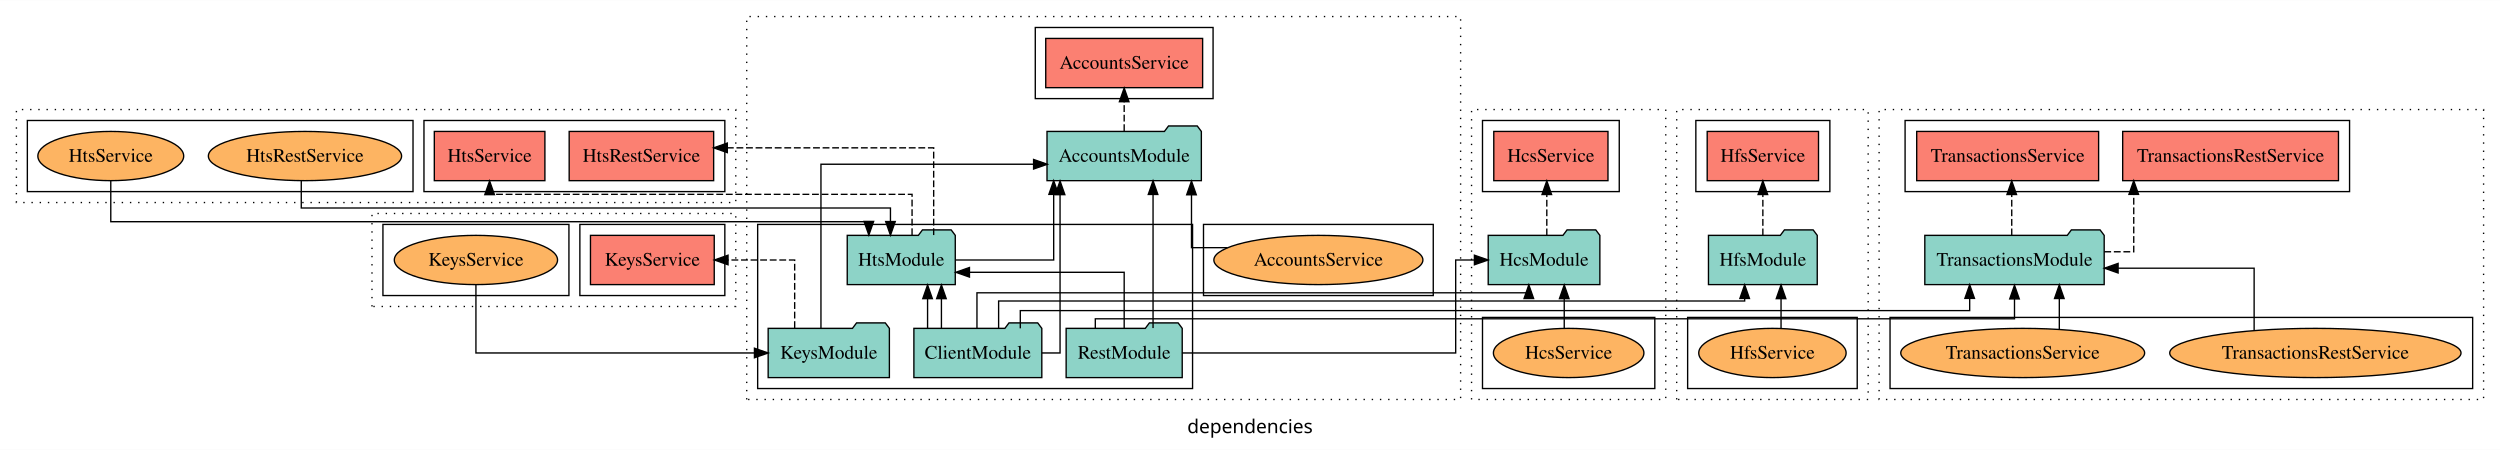
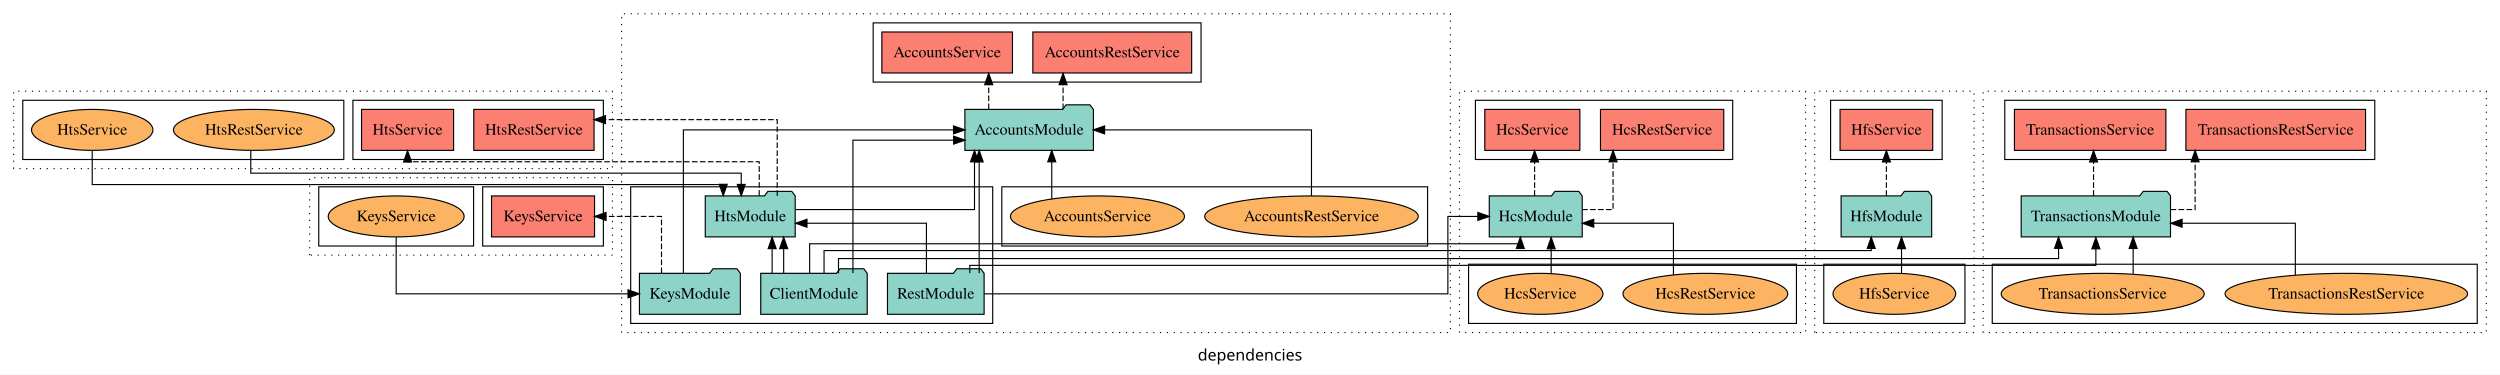
- <svg xmlns="http://www.w3.org/2000/svg" width="1828pt" height="329pt" viewBox="0.00 0.00 1828.00 328.80">
+ <svg xmlns="http://www.w3.org/2000/svg" width="2196pt" height="329pt" viewBox="0.00 0.00 2196.00 328.80">
  <g id="graph0" class="graph" transform="scale(1 1) rotate(0) translate(4 324.8)">
-     <polygon fill="white" stroke="transparent" points="-4,4 -4,-324.8 1824,-324.8 1824,4 -4,4" />
-     <text text-anchor="middle" x="910" y="-8.2" font-family="sans-serif" font-size="14.00">dependencies</text>
+     <polygon fill="white" stroke="transparent" points="-4,4 -4,-324.8 2192,-324.8 2192,4 -4,4" />
+     <text text-anchor="middle" x="1094" y="-8.2" font-family="sans-serif" font-size="14.00">dependencies</text>
    <g id="clust1" class="cluster">
-       <polygon fill="none" stroke="black" stroke-dasharray="1,5" points="542,-32.8 542,-312.8 1064,-312.8 1064,-32.8 542,-32.8" />
+       <polygon fill="none" stroke="black" stroke-dasharray="1,5" points="542,-32.8 542,-312.8 1270,-312.8 1270,-32.8 542,-32.8" />
    </g>
    <g id="clust3" class="cluster">
      <polygon fill="none" stroke="black" points="550,-40.8 550,-160.8 868,-160.8 868,-40.8 550,-40.8" />
    </g>
    <g id="clust4" class="cluster">
-       <polygon fill="none" stroke="black" points="753,-252.8 753,-304.8 883,-304.8 883,-252.8 753,-252.8" />
+       <polygon fill="none" stroke="black" points="763,-252.8 763,-304.8 1051,-304.8 1051,-252.8 763,-252.8" />
    </g>
    <g id="clust6" class="cluster">
-       <polygon fill="none" stroke="black" points="876,-108.8 876,-160.8 1044,-160.8 1044,-108.8 876,-108.8" />
+       <polygon fill="none" stroke="black" points="876,-108.8 876,-160.8 1250,-160.8 1250,-108.8 876,-108.8" />
    </g>
    <g id="clust13" class="cluster">
-       <polygon fill="none" stroke="black" stroke-dasharray="1,5" points="1072,-32.8 1072,-244.8 1214,-244.8 1214,-32.8 1072,-32.8" />
+       <polygon fill="none" stroke="black" stroke-dasharray="1,5" points="1278,-32.8 1278,-244.8 1582,-244.8 1582,-32.8 1278,-32.8" />
    </g>
    <g id="clust16" class="cluster">
-       <polygon fill="none" stroke="black" points="1080,-184.8 1080,-236.8 1180,-236.8 1180,-184.8 1080,-184.8" />
+       <polygon fill="none" stroke="black" points="1292,-184.8 1292,-236.8 1518,-236.8 1518,-184.8 1292,-184.8" />
    </g>
    <g id="clust18" class="cluster">
-       <polygon fill="none" stroke="black" points="1080,-40.8 1080,-92.8 1206,-92.8 1206,-40.8 1080,-40.8" />
+       <polygon fill="none" stroke="black" points="1286,-40.8 1286,-92.8 1574,-92.8 1574,-40.8 1286,-40.8" />
    </g>
    <g id="clust25" class="cluster">
-       <polygon fill="none" stroke="black" stroke-dasharray="1,5" points="1222,-32.8 1222,-244.8 1362,-244.8 1362,-32.8 1222,-32.8" />
+       <polygon fill="none" stroke="black" stroke-dasharray="1,5" points="1590,-32.8 1590,-244.8 1730,-244.8 1730,-32.8 1590,-32.8" />
    </g>
    <g id="clust28" class="cluster">
-       <polygon fill="none" stroke="black" points="1236,-184.8 1236,-236.8 1334,-236.8 1334,-184.8 1236,-184.8" />
+       <polygon fill="none" stroke="black" points="1604,-184.8 1604,-236.8 1702,-236.8 1702,-184.8 1604,-184.8" />
    </g>
    <g id="clust30" class="cluster">
-       <polygon fill="none" stroke="black" points="1230,-40.8 1230,-92.8 1354,-92.8 1354,-40.8 1230,-40.8" />
+       <polygon fill="none" stroke="black" points="1598,-40.8 1598,-92.8 1722,-92.8 1722,-40.8 1598,-40.8" />
    </g>
    <g id="clust31" class="cluster">
      <polygon fill="none" stroke="black" stroke-dasharray="1,5" points="8,-176.8 8,-244.8 534,-244.8 534,-176.8 8,-176.8" />
    </g>
    <g id="clust34" class="cluster">
      <polygon fill="none" stroke="black" points="306,-184.8 306,-236.8 526,-236.8 526,-184.8 306,-184.8" />
    </g>
    <g id="clust36" class="cluster">
      <polygon fill="none" stroke="black" points="16,-184.8 16,-236.8 298,-236.8 298,-184.8 16,-184.8" />
    </g>
    <g id="clust37" class="cluster">
      <polygon fill="none" stroke="black" stroke-dasharray="1,5" points="268,-100.8 268,-168.8 534,-168.8 534,-100.8 268,-100.8" />
    </g>
    <g id="clust40" class="cluster">
      <polygon fill="none" stroke="black" points="420,-108.8 420,-160.8 526,-160.8 526,-108.8 420,-108.8" />
    </g>
    <g id="clust42" class="cluster">
      <polygon fill="none" stroke="black" points="276,-108.8 276,-160.8 412,-160.8 412,-108.8 276,-108.8" />
    </g>
    <g id="clust49" class="cluster">
-       <polygon fill="none" stroke="black" stroke-dasharray="1,5" points="1370,-32.8 1370,-244.8 1812,-244.8 1812,-32.8 1370,-32.8" />
+       <polygon fill="none" stroke="black" stroke-dasharray="1,5" points="1738,-32.8 1738,-244.8 2180,-244.8 2180,-32.8 1738,-32.8" />
    </g>
    <g id="clust52" class="cluster">
-       <polygon fill="none" stroke="black" points="1389,-184.8 1389,-236.8 1714,-236.8 1714,-184.8 1389,-184.8" />
+       <polygon fill="none" stroke="black" points="1757,-184.8 1757,-236.8 2082,-236.8 2082,-184.8 1757,-184.8" />
    </g>
    <g id="clust54" class="cluster">
-       <polygon fill="none" stroke="black" points="1378,-40.8 1378,-92.8 1804,-92.8 1804,-40.8 1378,-40.8" />
+       <polygon fill="none" stroke="black" points="1746,-40.8 1746,-92.8 2172,-92.8 2172,-40.8 1746,-40.8" />
    </g>
    <g id="node1" class="node">
      <polygon fill="#8dd3c7" stroke="black" points="757.77,-84.8 754.77,-88.8 733.77,-88.8 730.77,-84.8 664.23,-84.8 664.23,-48.8 757.77,-48.8 757.77,-84.8" />
      <text text-anchor="middle" x="711" y="-62.6" font-family="Times,serif" font-size="14.00">ClientModule</text>
    </g>
    <g id="node2" class="node">
      <polygon fill="#8dd3c7" stroke="black" points="694.5,-152.8 691.5,-156.8 670.5,-156.8 667.5,-152.8 615.5,-152.8 615.5,-116.8 694.5,-116.8 694.5,-152.8" />
      <text text-anchor="middle" x="655" y="-130.6" font-family="Times,serif" font-size="14.00">HtsModule</text>
    </g>
-     <g id="edge14" class="edge">
+     <g id="edge18" class="edge">
      <path fill="none" stroke="black" d="M684.37,-85.02C684.37,-85.02 684.37,-106.53 684.37,-106.53" />
      <polygon fill="black" stroke="black" points="680.87,-106.53 684.37,-116.53 687.87,-106.53 680.87,-106.53" />
    </g>
-     <g id="edge15" class="edge">
+     <g id="edge19" class="edge">
      <path fill="none" stroke="black" d="M674.24,-85.02C674.24,-85.02 674.24,-106.53 674.24,-106.53" />
      <polygon fill="black" stroke="black" points="670.74,-106.53 674.24,-116.53 677.74,-106.53 670.74,-106.53" />
    </g>
    <g id="node5" class="node">
-       <polygon fill="#8dd3c7" stroke="black" points="874.43,-228.8 871.43,-232.8 850.43,-232.8 847.43,-228.8 761.57,-228.8 761.57,-192.8 874.43,-192.8 874.43,-228.8" />
-       <text text-anchor="middle" x="818" y="-206.6" font-family="Times,serif" font-size="14.00">AccountsModule</text>
+       <polygon fill="#8dd3c7" stroke="black" points="956.43,-228.8 953.43,-232.8 932.43,-232.8 929.43,-228.8 843.57,-228.8 843.57,-192.8 956.43,-192.8 956.43,-228.8" />
+       <text text-anchor="middle" x="900" y="-206.6" font-family="Times,serif" font-size="14.00">AccountsModule</text>
    </g>
    <g id="edge1" class="edge">
-       <path fill="none" stroke="black" d="M757.77,-66.8C765.53,-66.8 771.11,-66.8 771.11,-66.8 771.11,-66.8 771.11,-182.56 771.11,-182.56" />
-       <polygon fill="black" stroke="black" points="767.62,-182.56 771.11,-192.56 774.62,-182.56 767.62,-182.56" />
-     </g>
-     <g id="node8" class="node">
-       <polygon fill="#8dd3c7" stroke="black" points="1165.82,-152.8 1162.82,-156.8 1141.82,-156.8 1138.82,-152.8 1084.18,-152.8 1084.18,-116.8 1165.82,-116.8 1165.82,-152.8" />
-       <text text-anchor="middle" x="1125" y="-130.6" font-family="Times,serif" font-size="14.00">HcsModule</text>
-     </g>
-     <g id="edge7" class="edge">
-       <path fill="none" stroke="black" d="M710.35,-84.95C710.35,-97.07 710.35,-110.8 710.35,-110.8 710.35,-110.8 1113.88,-110.8 1113.88,-110.8 1113.88,-110.8 1113.88,-111.38 1113.88,-111.38" />
-       <polygon fill="black" stroke="black" points="1110.38,-106.61 1113.88,-116.61 1117.38,-106.61 1110.38,-106.61" />
-     </g>
-     <g id="node11" class="node">
-       <polygon fill="#8dd3c7" stroke="black" points="1324.77,-152.8 1321.77,-156.8 1300.77,-156.8 1297.77,-152.8 1245.23,-152.8 1245.23,-116.8 1324.77,-116.8 1324.77,-152.8" />
-       <text text-anchor="middle" x="1285" y="-130.6" font-family="Times,serif" font-size="14.00">HfsModule</text>
-     </g>
-     <g id="edge11" class="edge">
-       <path fill="none" stroke="black" d="M726.19,-84.91C726.19,-94.7 726.19,-104.8 726.19,-104.8 726.19,-104.8 1271.7,-104.8 1271.7,-104.8 1271.7,-104.8 1271.7,-106.66 1271.7,-106.66" />
-       <polygon fill="black" stroke="black" points="1268.2,-106.66 1271.7,-116.66 1275.2,-106.66 1268.2,-106.66" />
-     </g>
-     <g id="node20" class="node">
-       <polygon fill="#8dd3c7" stroke="black" points="1534.58,-152.8 1531.58,-156.8 1510.58,-156.8 1507.58,-152.8 1403.42,-152.8 1403.42,-116.8 1534.58,-116.8 1534.58,-152.8" />
-       <text text-anchor="middle" x="1469" y="-130.6" font-family="Times,serif" font-size="14.00">TransactionsModule</text>
-     </g>
-     <g id="edge23" class="edge">
-       <path fill="none" stroke="black" d="M742.04,-84.83C742.04,-91.65 742.04,-97.8 742.04,-97.8 742.04,-97.8 1436.23,-97.8 1436.23,-97.8 1436.23,-97.8 1436.23,-106.73 1436.23,-106.73" />
-       <polygon fill="black" stroke="black" points="1432.73,-106.73 1436.23,-116.73 1439.73,-106.73 1432.73,-106.73" />
+       <path fill="none" stroke="black" d="M745.21,-85.01C745.21,-121.86 745.21,-201.8 745.21,-201.8 745.21,-201.8 833.68,-201.8 833.68,-201.8" />
+       <polygon fill="black" stroke="black" points="833.68,-205.3 843.68,-201.8 833.68,-198.3 833.68,-205.3" />
+     </g>
+     <g id="node10" class="node">
+       <polygon fill="#8dd3c7" stroke="black" points="1385.82,-152.8 1382.82,-156.8 1361.82,-156.8 1358.82,-152.8 1304.18,-152.8 1304.18,-116.8 1385.82,-116.8 1385.82,-152.8" />
+       <text text-anchor="middle" x="1345" y="-130.6" font-family="Times,serif" font-size="14.00">HcsModule</text>
+     </g>
+     <g id="edge9" class="edge">
+       <path fill="none" stroke="black" d="M707.18,-84.95C707.18,-97.07 707.18,-110.8 707.18,-110.8 707.18,-110.8 1331.45,-110.8 1331.45,-110.8 1331.45,-110.8 1331.45,-111.38 1331.45,-111.38" />
+       <polygon fill="black" stroke="black" points="1327.95,-106.61 1331.45,-116.61 1334.95,-106.61 1327.95,-106.61" />
+     </g>
+     <g id="node15" class="node">
+       <polygon fill="#8dd3c7" stroke="black" points="1692.77,-152.8 1689.77,-156.8 1668.77,-156.8 1665.77,-152.8 1613.23,-152.8 1613.23,-116.8 1692.77,-116.8 1692.77,-152.8" />
+       <text text-anchor="middle" x="1653" y="-130.6" font-family="Times,serif" font-size="14.00">HfsModule</text>
+     </g>
+     <g id="edge15" class="edge">
+       <path fill="none" stroke="black" d="M719.85,-84.91C719.85,-94.7 719.85,-104.8 719.85,-104.8 719.85,-104.8 1639.7,-104.8 1639.7,-104.8 1639.7,-104.8 1639.7,-106.66 1639.7,-106.66" />
+       <polygon fill="black" stroke="black" points="1636.2,-106.66 1639.7,-116.66 1643.2,-106.66 1636.2,-106.66" />
+     </g>
+     <g id="node24" class="node">
+       <polygon fill="#8dd3c7" stroke="black" points="1902.58,-152.8 1899.58,-156.8 1878.58,-156.8 1875.58,-152.8 1771.42,-152.8 1771.42,-116.8 1902.58,-116.8 1902.58,-152.8" />
+       <text text-anchor="middle" x="1837" y="-130.6" font-family="Times,serif" font-size="14.00">TransactionsModule</text>
+     </g>
+     <g id="edge27" class="edge">
+       <path fill="none" stroke="black" d="M732.53,-84.83C732.53,-91.65 732.53,-97.8 732.53,-97.8 732.53,-97.8 1804.23,-97.8 1804.23,-97.8 1804.23,-97.8 1804.23,-106.73 1804.23,-106.73" />
+       <polygon fill="black" stroke="black" points="1800.73,-106.73 1804.23,-116.73 1807.73,-106.73 1800.73,-106.73" />
    </g>
    <g id="edge2" class="edge">
-       <path fill="none" stroke="black" d="M694.61,-134.8C726.64,-134.8 766.45,-134.8 766.45,-134.8 766.45,-134.8 766.45,-182.79 766.45,-182.79" />
-       <polygon fill="black" stroke="black" points="762.95,-182.79 766.45,-192.79 769.95,-182.79 762.95,-182.79" />
-     </g>
-     <g id="node14" class="node">
+       <path fill="none" stroke="black" d="M694.87,-140.8C752.43,-140.8 852,-140.8 852,-140.8 852,-140.8 852,-182.77 852,-182.77" />
+       <polygon fill="black" stroke="black" points="848.5,-182.77 852,-192.77 855.5,-182.77 848.5,-182.77" />
+     </g>
+     <g id="node18" class="node">
      <polygon fill="#fb8072" stroke="black" points="517.82,-228.8 412.18,-228.8 412.18,-192.8 517.82,-192.8 517.82,-228.8" />
      <text text-anchor="middle" x="465" y="-206.6" font-family="Times,serif" font-size="14.00">HtsRestService </text>
    </g>
-     <g id="edge17" class="edge">
-       <path fill="none" stroke="black" stroke-dasharray="5,2" d="M678.7,-153C678.7,-177.16 678.7,-216.8 678.7,-216.8 678.7,-216.8 527.82,-216.8 527.82,-216.8" />
-       <polygon fill="black" stroke="black" points="527.82,-213.3 517.82,-216.8 527.82,-220.3 527.82,-213.3" />
-     </g>
-     <g id="node15" class="node">
+     <g id="edge21" class="edge">
+       <path fill="none" stroke="black" stroke-dasharray="5,2" d="M678.7,-152.83C678.7,-177.78 678.7,-219.8 678.7,-219.8 678.7,-219.8 527.82,-219.8 527.82,-219.8" />
+       <polygon fill="black" stroke="black" points="527.82,-216.3 517.82,-219.8 527.82,-223.3 527.82,-216.3" />
+     </g>
+     <g id="node19" class="node">
      <polygon fill="#fb8072" stroke="black" points="394.43,-228.8 313.57,-228.8 313.57,-192.8 394.43,-192.8 394.43,-228.8" />
      <text text-anchor="middle" x="354" y="-206.6" font-family="Times,serif" font-size="14.00">HtsService </text>
    </g>
-     <g id="edge18" class="edge">
+     <g id="edge22" class="edge">
      <path fill="none" stroke="black" stroke-dasharray="5,2" d="M662.9,-152.95C662.9,-166.54 662.9,-182.8 662.9,-182.8 662.9,-182.8 354,-182.8 354,-182.8 354,-182.8 354,-183.78 354,-183.78" />
      <polygon fill="black" stroke="black" points="350.5,-182.59 354,-192.59 357.5,-182.59 350.5,-182.59" />
    </g>
    <g id="node3" class="node">
      <polygon fill="#8dd3c7" stroke="black" points="646.32,-84.8 643.32,-88.8 622.32,-88.8 619.32,-84.8 557.68,-84.8 557.68,-48.8 646.32,-48.8 646.32,-84.8" />
      <text text-anchor="middle" x="602" y="-62.6" font-family="Times,serif" font-size="14.00">KeysModule</text>
    </g>
    <g id="edge3" class="edge">
-       <path fill="none" stroke="black" d="M596.28,-84.84C596.28,-122.25 596.28,-204.8 596.28,-204.8 596.28,-204.8 751.76,-204.8 751.76,-204.8" />
-       <polygon fill="black" stroke="black" points="751.76,-208.3 761.76,-204.8 751.76,-201.3 751.76,-208.3" />
-     </g>
-     <g id="node18" class="node">
+       <path fill="none" stroke="black" d="M596.28,-85.04C596.28,-123.79 596.28,-210.8 596.28,-210.8 596.28,-210.8 833.58,-210.8 833.58,-210.8" />
+       <polygon fill="black" stroke="black" points="833.58,-214.3 843.58,-210.8 833.58,-207.3 833.58,-214.3" />
+     </g>
+     <g id="node22" class="node">
      <polygon fill="#fb8072" stroke="black" points="518.25,-152.8 427.75,-152.8 427.75,-116.8 518.25,-116.8 518.25,-152.8" />
      <text text-anchor="middle" x="473" y="-130.6" font-family="Times,serif" font-size="14.00">KeysService </text>
    </g>
-     <g id="edge21" class="edge">
+     <g id="edge25" class="edge">
      <path fill="none" stroke="black" stroke-dasharray="5,2" d="M577.06,-85.02C577.06,-105.17 577.06,-134.8 577.06,-134.8 577.06,-134.8 528.34,-134.8 528.34,-134.8" />
      <polygon fill="black" stroke="black" points="528.34,-131.3 518.34,-134.8 528.34,-138.3 528.34,-131.3" />
    </g>
    <g id="node4" class="node">
      <polygon fill="#8dd3c7" stroke="black" points="860.44,-84.8 857.44,-88.8 836.44,-88.8 833.44,-84.8 775.56,-84.8 775.56,-48.8 860.44,-48.8 860.44,-84.8" />
      <text text-anchor="middle" x="818" y="-62.6" font-family="Times,serif" font-size="14.00">RestModule</text>
    </g>
-     <g id="edge16" class="edge">
-       <path fill="none" stroke="black" d="M818,-84.82C818,-102.17 818,-125.8 818,-125.8 818,-125.8 704.87,-125.8 704.87,-125.8" />
-       <polygon fill="black" stroke="black" points="704.87,-122.3 694.87,-125.8 704.87,-129.3 704.87,-122.3" />
+     <g id="edge20" class="edge">
+       <path fill="none" stroke="black" d="M809.78,-85.07C809.78,-103.36 809.78,-128.8 809.78,-128.8 809.78,-128.8 704.86,-128.8 704.86,-128.8" />
+       <polygon fill="black" stroke="black" points="704.86,-125.3 694.86,-128.8 704.86,-132.3 704.86,-125.3" />
    </g>
    <g id="edge4" class="edge">
-       <path fill="none" stroke="black" d="M839.11,-85.04C839.11,-85.04 839.11,-182.71 839.11,-182.71" />
-       <polygon fill="black" stroke="black" points="835.61,-182.71 839.11,-192.71 842.61,-182.71 835.61,-182.71" />
-     </g>
-     <g id="edge8" class="edge">
-       <path fill="none" stroke="black" d="M860.22,-66.8C929.67,-66.8 1060.4,-66.8 1060.4,-66.8 1060.4,-66.8 1060.4,-134.8 1060.4,-134.8 1060.4,-134.8 1074.09,-134.8 1074.09,-134.8" />
-       <polygon fill="black" stroke="black" points="1074.09,-138.3 1084.09,-134.8 1074.09,-131.3 1074.09,-138.3" />
-     </g>
-     <g id="edge24" class="edge">
-       <path fill="none" stroke="black" d="M796.89,-84.97C796.89,-88.85 796.89,-91.8 796.89,-91.8 796.89,-91.8 1469,-91.8 1469,-91.8 1469,-91.8 1469,-106.31 1469,-106.31" />
-       <polygon fill="black" stroke="black" points="1465.5,-106.31 1469,-116.31 1472.5,-106.31 1465.5,-106.31" />
+       <path fill="none" stroke="black" d="M856.11,-85.04C856.11,-85.04 856.11,-182.71 856.11,-182.71" />
+       <polygon fill="black" stroke="black" points="852.61,-182.71 856.11,-192.71 859.61,-182.71 852.61,-182.71" />
+     </g>
+     <g id="edge10" class="edge">
+       <path fill="none" stroke="black" d="M860.32,-66.8C972.29,-66.8 1267.81,-66.8 1267.81,-66.8 1267.81,-66.8 1267.81,-134.8 1267.81,-134.8 1267.81,-134.8 1294.15,-134.8 1294.15,-134.8" />
+       <polygon fill="black" stroke="black" points="1294.15,-138.3 1304.15,-134.8 1294.15,-131.3 1294.15,-138.3" />
+     </g>
+     <g id="edge28" class="edge">
+       <path fill="none" stroke="black" d="M847.89,-84.97C847.89,-88.85 847.89,-91.8 847.89,-91.8 847.89,-91.8 1837,-91.8 1837,-91.8 1837,-91.8 1837,-106.31 1837,-106.31" />
+       <polygon fill="black" stroke="black" points="1833.5,-106.31 1837,-116.31 1840.5,-106.31 1833.5,-106.31" />
    </g>
    <g id="node6" class="node">
-       <polygon fill="#fb8072" stroke="black" points="875.36,-296.8 760.64,-296.8 760.64,-260.8 875.36,-260.8 875.36,-296.8" />
-       <text text-anchor="middle" x="818" y="-274.6" font-family="Times,serif" font-size="14.00">AccountsService </text>
+       <polygon fill="#fb8072" stroke="black" points="1042.75,-296.8 903.25,-296.8 903.25,-260.8 1042.75,-260.8 1042.75,-296.8" />
+       <text text-anchor="middle" x="973" y="-274.6" font-family="Times,serif" font-size="14.00">AccountsRestService </text>
    </g>
    <g id="edge5" class="edge">
-       <path fill="none" stroke="black" stroke-dasharray="5,2" d="M818,-229.02C818,-229.02 818,-250.53 818,-250.53" />
-       <polygon fill="black" stroke="black" points="814.5,-250.53 818,-260.53 821.5,-250.53 814.5,-250.53" />
+       <path fill="none" stroke="black" stroke-dasharray="5,2" d="M929.8,-229.02C929.8,-229.02 929.8,-250.53 929.8,-250.53" />
+       <polygon fill="black" stroke="black" points="926.3,-250.53 929.8,-260.53 933.3,-250.53 926.3,-250.53" />
    </g>
    <g id="node7" class="node">
+       <polygon fill="#fb8072" stroke="black" points="885.36,-296.8 770.64,-296.8 770.64,-260.8 885.36,-260.8 885.36,-296.8" />
+       <text text-anchor="middle" x="828" y="-274.6" font-family="Times,serif" font-size="14.00">AccountsService </text>
+     </g>
+     <g id="edge6" class="edge">
+       <path fill="none" stroke="black" stroke-dasharray="5,2" d="M864.48,-229.02C864.48,-229.02 864.48,-250.53 864.48,-250.53" />
+       <polygon fill="black" stroke="black" points="860.98,-250.53 864.48,-260.53 867.98,-250.53 860.98,-250.53" />
+     </g>
+     <g id="node8" class="node">
+       <ellipse fill="#fdb462" stroke="black" cx="1148" cy="-134.8" rx="93.77" ry="18" />
+       <text text-anchor="middle" x="1148" y="-130.6" font-family="Times,serif" font-size="14.00">AccountsRestService</text>
+     </g>
+     <g id="edge7" class="edge">
+       <path fill="none" stroke="black" d="M1148,-152.81C1148,-175.29 1148,-210.8 1148,-210.8 1148,-210.8 966.28,-210.8 966.28,-210.8" />
+       <polygon fill="black" stroke="black" points="966.28,-207.3 956.28,-210.8 966.28,-214.3 966.28,-207.3" />
+     </g>
+     <g id="node9" class="node">
      <ellipse fill="#fdb462" stroke="black" cx="960" cy="-134.8" rx="76.43" ry="18" />
      <text text-anchor="middle" x="960" y="-130.6" font-family="Times,serif" font-size="14.00">AccountsService</text>
    </g>
-     <g id="edge6" class="edge">
-       <path fill="none" stroke="black" d="M893.56,-143.8C878.68,-143.8 867.22,-143.8 867.22,-143.8 867.22,-143.8 867.22,-182.49 867.22,-182.49" />
-       <polygon fill="black" stroke="black" points="863.72,-182.49 867.22,-192.49 870.72,-182.49 863.72,-182.49" />
-     </g>
-     <g id="node9" class="node">
-       <polygon fill="#fb8072" stroke="black" points="1171.75,-228.8 1088.25,-228.8 1088.25,-192.8 1171.75,-192.8 1171.75,-228.8" />
-       <text text-anchor="middle" x="1130" y="-206.6" font-family="Times,serif" font-size="14.00">HcsService </text>
-     </g>
-     <g id="edge9" class="edge">
-       <path fill="none" stroke="black" stroke-dasharray="5,2" d="M1127.02,-152.81C1127.02,-152.81 1127.02,-182.65 1127.02,-182.65" />
-       <polygon fill="black" stroke="black" points="1123.52,-182.65 1127.02,-192.65 1130.52,-182.65 1123.52,-182.65" />
-     </g>
-     <g id="node10" class="node">
-       <ellipse fill="#fdb462" stroke="black" cx="1143" cy="-66.8" rx="55.02" ry="18" />
-       <text text-anchor="middle" x="1143" y="-62.6" font-family="Times,serif" font-size="14.00">HcsService</text>
-     </g>
-     <g id="edge10" class="edge">
-       <path fill="none" stroke="black" d="M1139.77,-85.02C1139.77,-85.02 1139.77,-106.53 1139.77,-106.53" />
-       <polygon fill="black" stroke="black" points="1136.27,-106.53 1139.77,-116.53 1143.27,-106.53 1136.27,-106.53" />
+     <g id="edge8" class="edge">
+       <path fill="none" stroke="black" d="M919.87,-150.18C919.87,-150.18 919.87,-182.77 919.87,-182.77" />
+       <polygon fill="black" stroke="black" points="916.37,-182.77 919.87,-192.77 923.37,-182.77 916.37,-182.77" />
+     </g>
+     <g id="node11" class="node">
+       <polygon fill="#fb8072" stroke="black" points="1510.14,-228.8 1401.86,-228.8 1401.86,-192.8 1510.14,-192.8 1510.14,-228.8" />
+       <text text-anchor="middle" x="1456" y="-206.6" font-family="Times,serif" font-size="14.00">HcsRestService </text>
+     </g>
+     <g id="edge11" class="edge">
+       <path fill="none" stroke="black" stroke-dasharray="5,2" d="M1385.68,-140.8C1400.15,-140.8 1412.92,-140.8 1412.92,-140.8 1412.92,-140.8 1412.92,-182.77 1412.92,-182.77" />
+       <polygon fill="black" stroke="black" points="1409.42,-182.77 1412.92,-192.77 1416.42,-182.77 1409.42,-182.77" />
    </g>
    <g id="node12" class="node">
-       <polygon fill="#fb8072" stroke="black" points="1325.7,-228.8 1244.3,-228.8 1244.3,-192.8 1325.7,-192.8 1325.7,-228.8" />
-       <text text-anchor="middle" x="1285" y="-206.6" font-family="Times,serif" font-size="14.00">HfsService </text>
+       <polygon fill="#fb8072" stroke="black" points="1383.75,-228.8 1300.25,-228.8 1300.25,-192.8 1383.75,-192.8 1383.75,-228.8" />
+       <text text-anchor="middle" x="1342" y="-206.6" font-family="Times,serif" font-size="14.00">HcsService </text>
    </g>
    <g id="edge12" class="edge">
-       <path fill="none" stroke="black" stroke-dasharray="5,2" d="M1285,-152.81C1285,-152.81 1285,-182.65 1285,-182.65" />
-       <polygon fill="black" stroke="black" points="1281.5,-182.65 1285,-192.65 1288.5,-182.65 1281.5,-182.65" />
+       <path fill="none" stroke="black" stroke-dasharray="5,2" d="M1343.98,-152.81C1343.98,-152.81 1343.98,-182.65 1343.98,-182.65" />
+       <polygon fill="black" stroke="black" points="1340.48,-182.65 1343.98,-192.65 1347.48,-182.65 1340.48,-182.65" />
    </g>
    <g id="node13" class="node">
-       <ellipse fill="#fdb462" stroke="black" cx="1292" cy="-66.8" rx="53.88" ry="18" />
-       <text text-anchor="middle" x="1292" y="-62.6" font-family="Times,serif" font-size="14.00">HfsService</text>
+       <ellipse fill="#fdb462" stroke="black" cx="1494" cy="-66.8" rx="72.36" ry="18" />
+       <text text-anchor="middle" x="1494" y="-62.6" font-family="Times,serif" font-size="14.00">HcsRestService</text>
    </g>
    <g id="edge13" class="edge">
-       <path fill="none" stroke="black" d="M1298.3,-85.02C1298.3,-85.02 1298.3,-106.53 1298.3,-106.53" />
-       <polygon fill="black" stroke="black" points="1294.8,-106.53 1298.3,-116.53 1301.8,-106.53 1294.8,-106.53" />
+       <path fill="none" stroke="black" d="M1465.95,-83.41C1465.95,-101.78 1465.95,-128.8 1465.95,-128.8 1465.95,-128.8 1395.95,-128.8 1395.95,-128.8" />
+       <polygon fill="black" stroke="black" points="1395.95,-125.3 1385.95,-128.8 1395.95,-132.3 1395.95,-125.3" />
+     </g>
+     <g id="node14" class="node">
+       <ellipse fill="#fdb462" stroke="black" cx="1349" cy="-66.8" rx="55.02" ry="18" />
+       <text text-anchor="middle" x="1349" y="-62.6" font-family="Times,serif" font-size="14.00">HcsService</text>
+     </g>
+     <g id="edge14" class="edge">
+       <path fill="none" stroke="black" d="M1358.55,-84.67C1358.55,-84.67 1358.55,-106.34 1358.55,-106.34" />
+       <polygon fill="black" stroke="black" points="1355.05,-106.34 1358.55,-116.34 1362.05,-106.34 1355.05,-106.34" />
    </g>
    <g id="node16" class="node">
+       <polygon fill="#fb8072" stroke="black" points="1693.7,-228.8 1612.3,-228.8 1612.3,-192.8 1693.7,-192.8 1693.7,-228.8" />
+       <text text-anchor="middle" x="1653" y="-206.6" font-family="Times,serif" font-size="14.00">HfsService </text>
+     </g>
+     <g id="edge16" class="edge">
+       <path fill="none" stroke="black" stroke-dasharray="5,2" d="M1653,-152.81C1653,-152.81 1653,-182.65 1653,-182.65" />
+       <polygon fill="black" stroke="black" points="1649.5,-182.65 1653,-192.65 1656.5,-182.65 1649.5,-182.65" />
+     </g>
+     <g id="node17" class="node">
+       <ellipse fill="#fdb462" stroke="black" cx="1660" cy="-66.8" rx="53.88" ry="18" />
+       <text text-anchor="middle" x="1660" y="-62.6" font-family="Times,serif" font-size="14.00">HfsService</text>
+     </g>
+     <g id="edge17" class="edge">
+       <path fill="none" stroke="black" d="M1666.3,-85.02C1666.3,-85.02 1666.3,-106.53 1666.3,-106.53" />
+       <polygon fill="black" stroke="black" points="1662.8,-106.53 1666.3,-116.53 1669.8,-106.53 1662.8,-106.53" />
+     </g>
+     <g id="node20" class="node">
      <ellipse fill="#fdb462" stroke="black" cx="219" cy="-210.8" rx="70.65" ry="18" />
      <text text-anchor="middle" x="219" y="-206.6" font-family="Times,serif" font-size="14.00">HtsRestService</text>
    </g>
-     <g id="edge19" class="edge">
+     <g id="edge23" class="edge">
      <path fill="none" stroke="black" d="M216.29,-192.69C216.29,-182.9 216.29,-172.8 216.29,-172.8 216.29,-172.8 647.1,-172.8 647.1,-172.8 647.1,-172.8 647.1,-162.91 647.1,-162.91" />
      <polygon fill="black" stroke="black" points="650.6,-162.91 647.1,-152.91 643.6,-162.91 650.6,-162.91" />
    </g>
-     <g id="node17" class="node">
+     <g id="node21" class="node">
      <ellipse fill="#fdb462" stroke="black" cx="77" cy="-210.8" rx="53.32" ry="18" />
      <text text-anchor="middle" x="77" y="-206.6" font-family="Times,serif" font-size="14.00">HtsService</text>
    </g>
-     <g id="edge20" class="edge">
+     <g id="edge24" class="edge">
      <path fill="none" stroke="black" d="M77,-192.65C77,-179.06 77,-162.8 77,-162.8 77,-162.8 631.3,-162.8 631.3,-162.8 631.3,-162.8 631.3,-161.82 631.3,-161.82" />
      <polygon fill="black" stroke="black" points="634.8,-163.01 631.3,-153.01 627.8,-163.01 634.8,-163.01" />
    </g>
-     <g id="node19" class="node">
+     <g id="node23" class="node">
      <ellipse fill="#fdb462" stroke="black" cx="344" cy="-134.8" rx="59.68" ry="18" />
      <text text-anchor="middle" x="344" y="-130.6" font-family="Times,serif" font-size="14.00">KeysService</text>
    </g>
-     <g id="edge22" class="edge">
+     <g id="edge26" class="edge">
      <path fill="none" stroke="black" d="M344,-116.58C344,-96.43 344,-66.8 344,-66.8 344,-66.8 547.65,-66.8 547.65,-66.8" />
      <polygon fill="black" stroke="black" points="547.65,-70.3 557.65,-66.8 547.65,-63.3 547.65,-70.3" />
    </g>
-     <g id="node21" class="node">
-       <polygon fill="#fb8072" stroke="black" points="1705.9,-228.8 1548.1,-228.8 1548.1,-192.8 1705.9,-192.8 1705.9,-228.8" />
-       <text text-anchor="middle" x="1627" y="-206.6" font-family="Times,serif" font-size="14.00">TransactionsRestService </text>
-     </g>
-     <g id="edge25" class="edge">
-       <path fill="none" stroke="black" stroke-dasharray="5,2" d="M1534.64,-140.8C1547.03,-140.8 1556.19,-140.8 1556.19,-140.8 1556.19,-140.8 1556.19,-182.77 1556.19,-182.77" />
-       <polygon fill="black" stroke="black" points="1552.69,-182.77 1556.19,-192.77 1559.69,-182.77 1552.69,-182.77" />
-     </g>
-     <g id="node22" class="node">
-       <polygon fill="#fb8072" stroke="black" points="1530.51,-228.8 1397.49,-228.8 1397.49,-192.8 1530.51,-192.8 1530.51,-228.8" />
-       <text text-anchor="middle" x="1464" y="-206.6" font-family="Times,serif" font-size="14.00">TransactionsService </text>
-     </g>
-     <g id="edge26" class="edge">
-       <path fill="none" stroke="black" stroke-dasharray="5,2" d="M1466.98,-152.81C1466.98,-152.81 1466.98,-182.65 1466.98,-182.65" />
-       <polygon fill="black" stroke="black" points="1463.48,-182.65 1466.98,-192.65 1470.48,-182.65 1463.48,-182.65" />
-     </g>
-     <g id="node23" class="node">
-       <ellipse fill="#fdb462" stroke="black" cx="1689" cy="-66.8" rx="106.51" ry="18" />
-       <text text-anchor="middle" x="1689" y="-62.6" font-family="Times,serif" font-size="14.00">TransactionsRestService</text>
-     </g>
-     <g id="edge27" class="edge">
-       <path fill="none" stroke="black" d="M1644.22,-83.41C1644.22,-101.78 1644.22,-128.8 1644.22,-128.8 1644.22,-128.8 1544.75,-128.8 1544.75,-128.8" />
-       <polygon fill="black" stroke="black" points="1544.75,-125.3 1534.75,-128.8 1544.75,-132.3 1544.75,-125.3" />
-     </g>
-     <g id="node24" class="node">
-       <ellipse fill="#fdb462" stroke="black" cx="1475" cy="-66.8" rx="89.17" ry="18" />
-       <text text-anchor="middle" x="1475" y="-62.6" font-family="Times,serif" font-size="14.00">TransactionsService</text>
-     </g>
-     <g id="edge28" class="edge">
-       <path fill="none" stroke="black" d="M1501.77,-84.31C1501.77,-84.31 1501.77,-106.64 1501.77,-106.64" />
-       <polygon fill="black" stroke="black" points="1498.27,-106.64 1501.77,-116.64 1505.27,-106.64 1498.27,-106.64" />
+     <g id="node25" class="node">
+       <polygon fill="#fb8072" stroke="black" points="2073.9,-228.8 1916.1,-228.8 1916.1,-192.8 2073.9,-192.8 2073.9,-228.8" />
+       <text text-anchor="middle" x="1995" y="-206.6" font-family="Times,serif" font-size="14.00">TransactionsRestService </text>
+     </g>
+     <g id="edge29" class="edge">
+       <path fill="none" stroke="black" stroke-dasharray="5,2" d="M1902.64,-140.8C1915.03,-140.8 1924.19,-140.8 1924.19,-140.8 1924.19,-140.8 1924.19,-182.77 1924.19,-182.77" />
+       <polygon fill="black" stroke="black" points="1920.69,-182.77 1924.19,-192.77 1927.69,-182.77 1920.69,-182.77" />
+     </g>
+     <g id="node26" class="node">
+       <polygon fill="#fb8072" stroke="black" points="1898.51,-228.8 1765.49,-228.8 1765.49,-192.8 1898.51,-192.8 1898.51,-228.8" />
+       <text text-anchor="middle" x="1832" y="-206.6" font-family="Times,serif" font-size="14.00">TransactionsService </text>
+     </g>
+     <g id="edge30" class="edge">
+       <path fill="none" stroke="black" stroke-dasharray="5,2" d="M1834.98,-152.81C1834.98,-152.81 1834.98,-182.65 1834.98,-182.65" />
+       <polygon fill="black" stroke="black" points="1831.48,-182.65 1834.98,-192.65 1838.48,-182.65 1831.48,-182.65" />
+     </g>
+     <g id="node27" class="node">
+       <ellipse fill="#fdb462" stroke="black" cx="2057" cy="-66.8" rx="106.51" ry="18" />
+       <text text-anchor="middle" x="2057" y="-62.6" font-family="Times,serif" font-size="14.00">TransactionsRestService</text>
+     </g>
+     <g id="edge31" class="edge">
+       <path fill="none" stroke="black" d="M2012.22,-83.41C2012.22,-101.78 2012.22,-128.8 2012.22,-128.8 2012.22,-128.8 1912.75,-128.8 1912.75,-128.8" />
+       <polygon fill="black" stroke="black" points="1912.75,-125.3 1902.75,-128.8 1912.75,-132.3 1912.75,-125.3" />
+     </g>
+     <g id="node28" class="node">
+       <ellipse fill="#fdb462" stroke="black" cx="1843" cy="-66.8" rx="89.17" ry="18" />
+       <text text-anchor="middle" x="1843" y="-62.6" font-family="Times,serif" font-size="14.00">TransactionsService</text>
+     </g>
+     <g id="edge32" class="edge">
+       <path fill="none" stroke="black" d="M1869.77,-84.31C1869.77,-84.31 1869.77,-106.64 1869.77,-106.64" />
+       <polygon fill="black" stroke="black" points="1866.27,-106.64 1869.77,-116.64 1873.27,-106.64 1866.27,-106.64" />
    </g>
  </g>
</svg>
